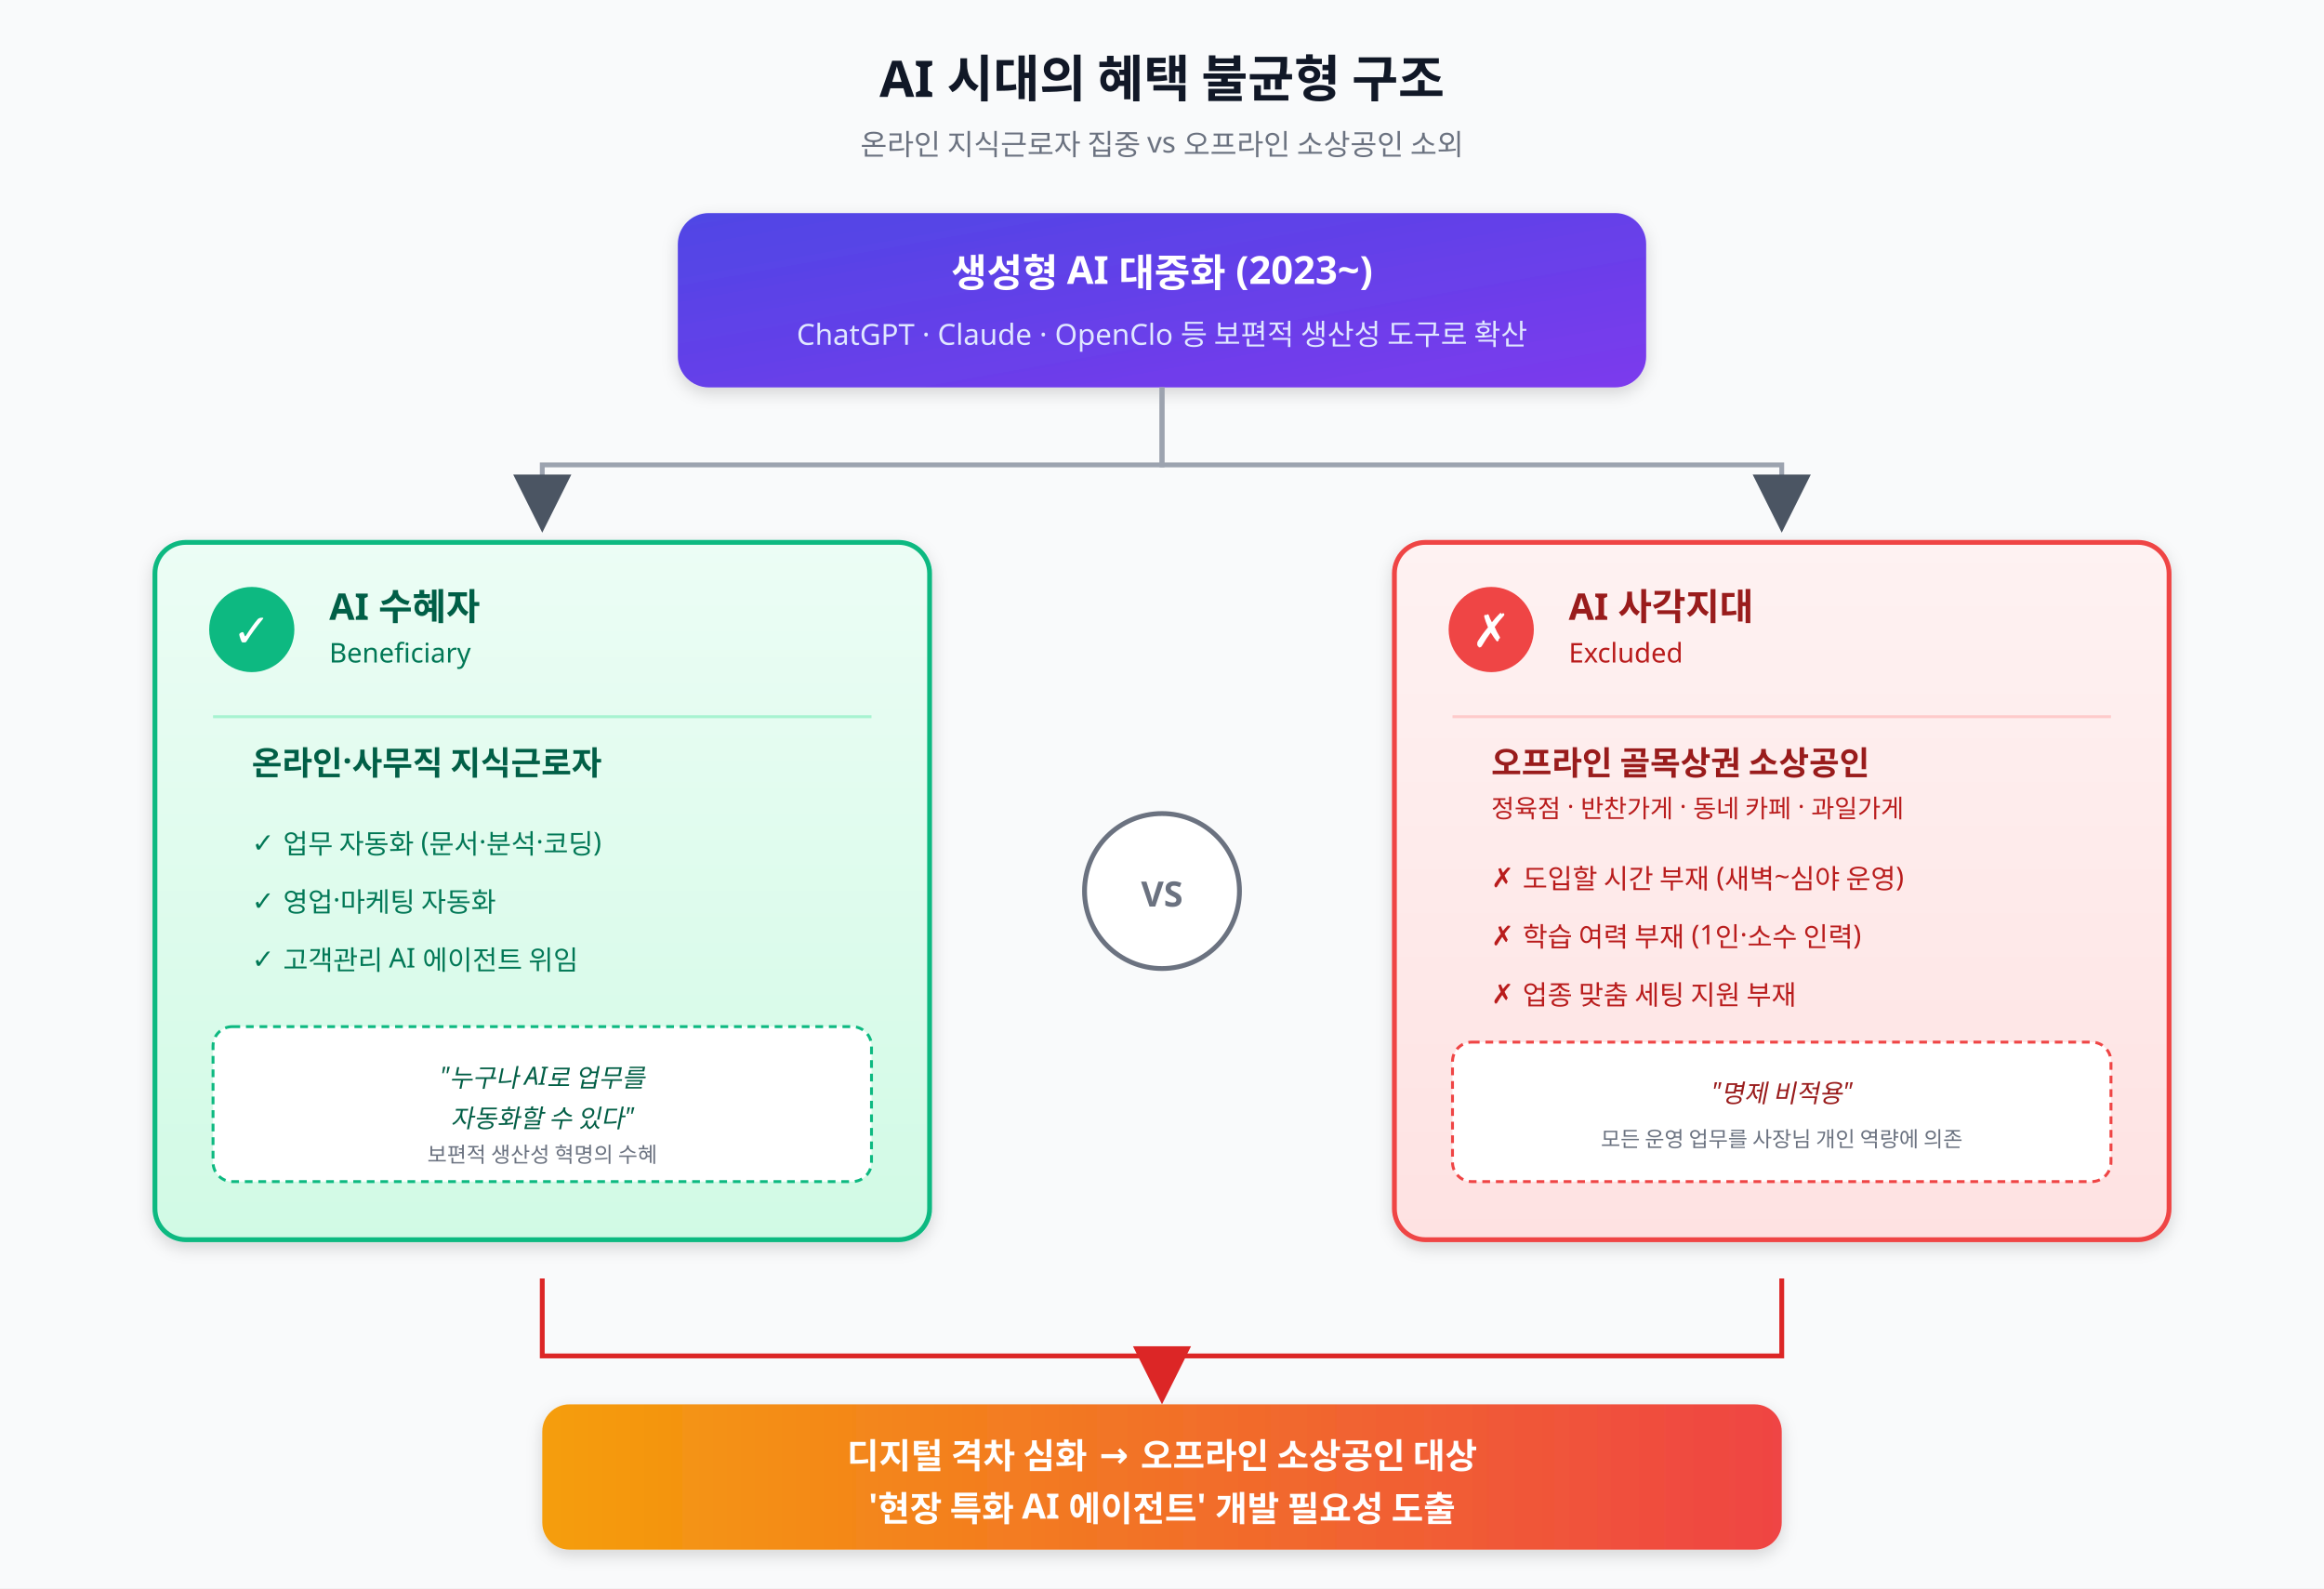
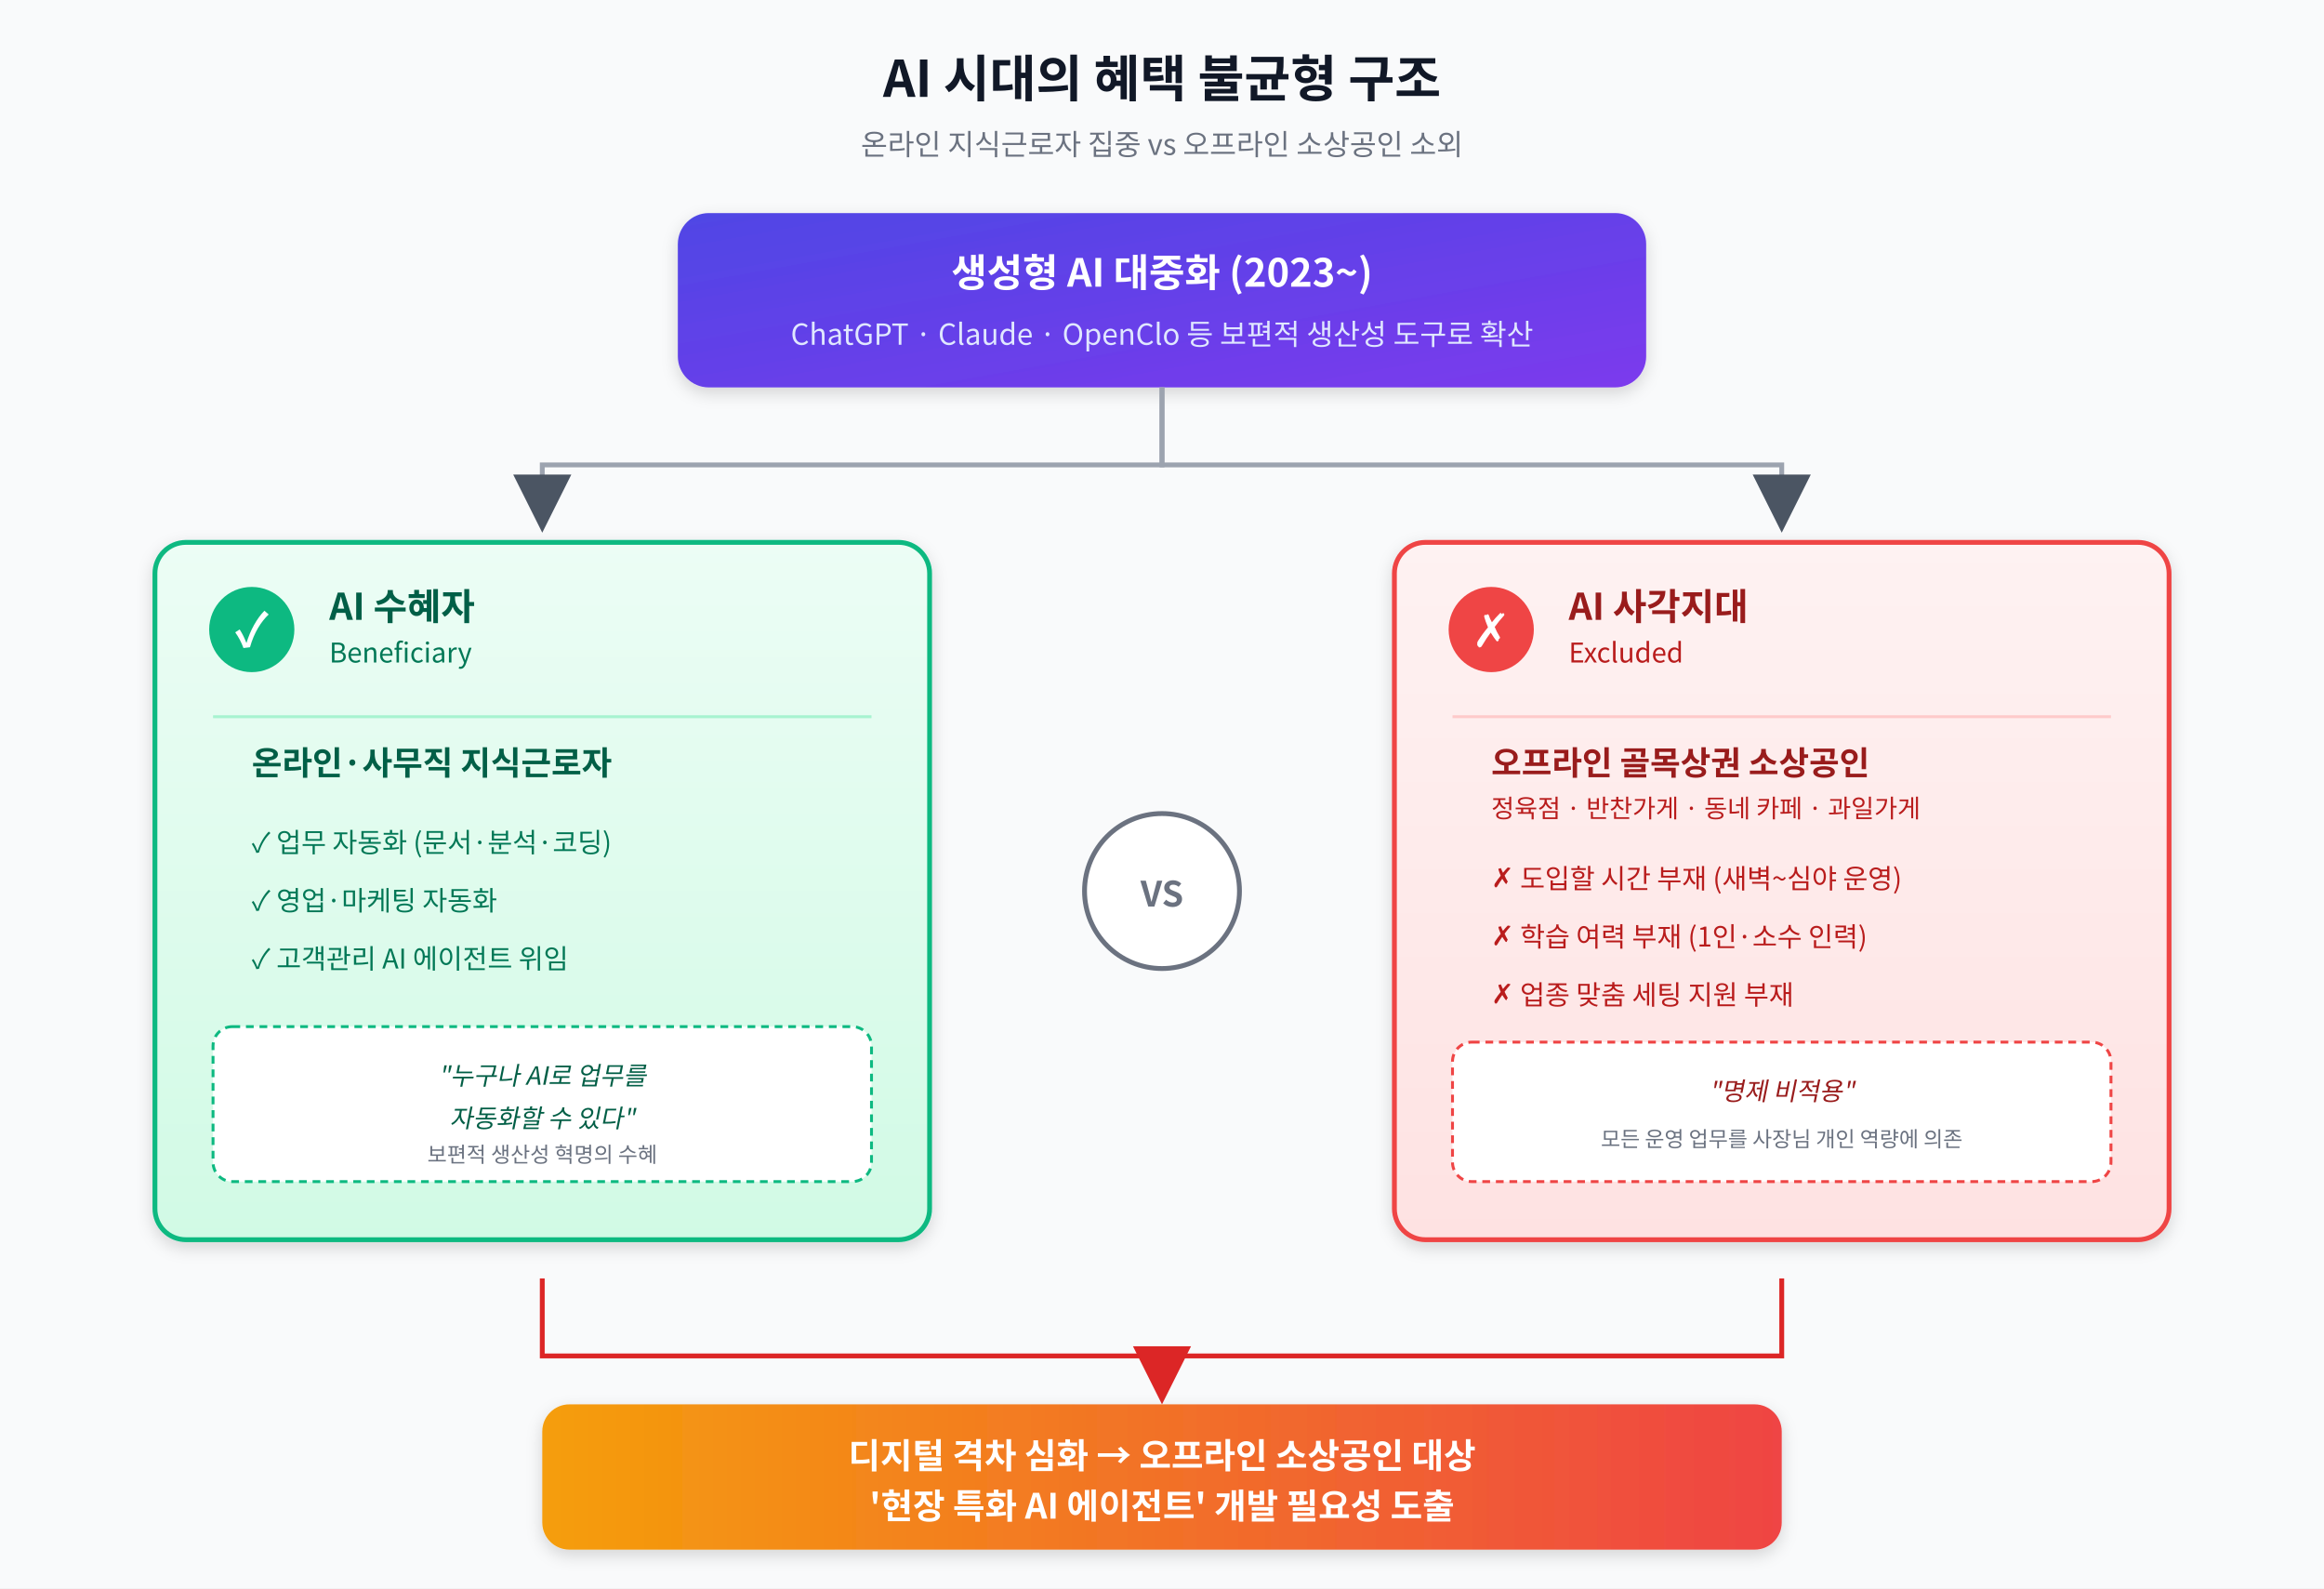
- <svg xmlns="http://www.w3.org/2000/svg" viewBox="0 0 1200 820" font-family="'Noto Sans KR','Malgun Gothic','Apple SD Gothic Neo','맑은 고딕',sans-serif">
+ <svg xmlns="http://www.w3.org/2000/svg" viewBox="0 0 1200 820" font-family="'Noto Sans CJK KR','Noto Sans KR','Malgun Gothic','Apple SD Gothic Neo','맑은 고딕',sans-serif">
  <defs>
    <linearGradient id="topGrad" x1="0" y1="0" x2="1" y2="1">
      <stop offset="0%" stop-color="#4F46E5" />
      <stop offset="100%" stop-color="#7C3AED" />
    </linearGradient>
    <linearGradient id="leftGrad" x1="0" y1="0" x2="0" y2="1">
      <stop offset="0%" stop-color="#ECFDF5" />
      <stop offset="100%" stop-color="#D1FAE5" />
    </linearGradient>
    <linearGradient id="rightGrad" x1="0" y1="0" x2="0" y2="1">
      <stop offset="0%" stop-color="#FEF2F2" />
      <stop offset="100%" stop-color="#FEE2E2" />
    </linearGradient>
    <linearGradient id="bottomGrad" x1="0" y1="0" x2="1" y2="0">
      <stop offset="0%" stop-color="#F59E0B" />
      <stop offset="100%" stop-color="#EF4444" />
    </linearGradient>
    <marker id="arrow" markerWidth="12" markerHeight="12" refX="10" refY="6" orient="auto">
      <path d="M0,0 L12,6 L0,12 Z" fill="#4B5563" />
    </marker>
    <marker id="arrowRed" markerWidth="12" markerHeight="12" refX="10" refY="6" orient="auto">
      <path d="M0,0 L12,6 L0,12 Z" fill="#DC2626" />
    </marker>
    <filter id="shadow" x="-20%" y="-20%" width="140%" height="140%">
      <feDropShadow dx="0" dy="3" stdDeviation="4" flood-color="#000" flood-opacity="0.15" />
    </filter>
  </defs>
  <rect width="1200" height="820" fill="#F9FAFB" />
  <text x="600" y="50" font-size="26" font-weight="700" fill="#111827" text-anchor="middle">
    AI 시대의 혜택 불균형 구조
  </text>
  <text x="600" y="80" font-size="15" fill="#6B7280" text-anchor="middle">
    온라인 지식근로자 집중 vs 오프라인 소상공인 소외
  </text>
  <g filter="url(#shadow)">
    <rect x="350" y="110" width="500" height="90" rx="16" fill="url(#topGrad)" />
    <text x="600" y="148" font-size="20" font-weight="700" fill="#FFFFFF" text-anchor="middle">
      생성형 AI 대중화 (2023~)
    </text>
    <text x="600" y="178" font-size="15" fill="#E0E7FF" text-anchor="middle">
      ChatGPT · Claude · OpenClo 등 보편적 생산성 도구로 확산
    </text>
  </g>
  <path d="M 600 200 L 600 240 L 280 240 L 280 270" stroke="#9CA3AF" stroke-width="2.5" fill="none" marker-end="url(#arrow)" />
  <path d="M 600 200 L 600 240 L 920 240 L 920 270" stroke="#9CA3AF" stroke-width="2.5" fill="none" marker-end="url(#arrow)" />
  <g filter="url(#shadow)">
    <rect x="80" y="280" width="400" height="360" rx="16" fill="url(#leftGrad)" stroke="#10B981" stroke-width="2.5" />
    <circle cx="130" cy="325" r="22" fill="#10B981" />
    <text x="130" y="334" font-size="24" font-weight="700" fill="#FFFFFF" text-anchor="middle">✓</text>
    <text x="170" y="320" font-size="19" font-weight="700" fill="#065F46">AI 수혜자</text>
    <text x="170" y="342" font-size="14" fill="#047857">Beneficiary</text>
    <line x1="110" y1="370" x2="450" y2="370" stroke="#A7F3D0" stroke-width="1.5" />
    <text x="130" y="400" font-size="17" font-weight="700" fill="#065F46">온라인·사무직 지식근로자</text>
    <text x="130" y="440" font-size="14" fill="#047857">✓ 업무 자동화 (문서·분석·코딩)</text>
    <text x="130" y="470" font-size="14" fill="#047857">✓ 영업·마케팅 자동화</text>
    <text x="130" y="500" font-size="14" fill="#047857">✓ 고객관리 AI 에이전트 위임</text>
    <rect x="110" y="530" width="340" height="80" rx="10" fill="#FFFFFF" stroke="#10B981" stroke-width="1.5" stroke-dasharray="4,3" />
    <text x="280" y="560" font-size="13" fill="#065F46" text-anchor="middle" font-style="italic">"누구나 AI로 업무를</text>
    <text x="280" y="582" font-size="13" fill="#065F46" text-anchor="middle" font-style="italic">자동화할 수 있다"</text>
    <text x="280" y="600" font-size="11" fill="#6B7280" text-anchor="middle">보편적 생산성 혁명의 수혜</text>
  </g>
  <g filter="url(#shadow)">
    <rect x="720" y="280" width="400" height="360" rx="16" fill="url(#rightGrad)" stroke="#EF4444" stroke-width="2.5" />
    <circle cx="770" cy="325" r="22" fill="#EF4444" />
    <text x="770" y="334" font-size="24" font-weight="700" fill="#FFFFFF" text-anchor="middle">✗</text>
    <text x="810" y="320" font-size="19" font-weight="700" fill="#991B1B">AI 사각지대</text>
    <text x="810" y="342" font-size="14" fill="#B91C1C">Excluded</text>
    <line x1="750" y1="370" x2="1090" y2="370" stroke="#FECACA" stroke-width="1.5" />
    <text x="770" y="400" font-size="17" font-weight="700" fill="#991B1B">오프라인 골목상권 소상공인</text>
    <text x="770" y="422" font-size="13" fill="#B91C1C">정육점 · 반찬가게 · 동네 카페 · 과일가게</text>
    <text x="770" y="458" font-size="14" fill="#B91C1C">✗ 도입할 시간 부재 (새벽~심야 운영)</text>
    <text x="770" y="488" font-size="14" fill="#B91C1C">✗ 학습 여력 부재 (1인·소수 인력)</text>
    <text x="770" y="518" font-size="14" fill="#B91C1C">✗ 업종 맞춤 세팅 지원 부재</text>
    <rect x="750" y="538" width="340" height="72" rx="10" fill="#FFFFFF" stroke="#EF4444" stroke-width="1.5" stroke-dasharray="4,3" />
    <text x="920" y="568" font-size="13" fill="#991B1B" text-anchor="middle" font-style="italic">"명제 비적용"</text>
    <text x="920" y="592" font-size="11" fill="#6B7280" text-anchor="middle">모든 운영 업무를 사장님 개인 역량에 의존</text>
  </g>
  <g>
    <circle cx="600" cy="460" r="40" fill="#FFFFFF" stroke="#6B7280" stroke-width="2.5" />
    <text x="600" y="468" font-size="18" font-weight="700" fill="#6B7280" text-anchor="middle">VS</text>
  </g>
  <path d="M 280 660 L 280 700 L 600 700 L 600 720" stroke="#DC2626" stroke-width="2.5" fill="none" marker-end="url(#arrowRed)" />
  <path d="M 920 660 L 920 700 L 600 700" stroke="#DC2626" stroke-width="2.5" fill="none" />
  <g filter="url(#shadow)">
    <rect x="280" y="725" width="640" height="75" rx="14" fill="url(#bottomGrad)" />
    <text x="600" y="758" font-size="18" font-weight="700" fill="#FFFFFF" text-anchor="middle">
      디지털 격차 심화 → 오프라인 소상공인 대상
    </text>
    <text x="600" y="784" font-size="18" font-weight="700" fill="#FFFFFF" text-anchor="middle">
      '현장 특화 AI 에이전트' 개발 필요성 도출
    </text>
  </g>
</svg>
